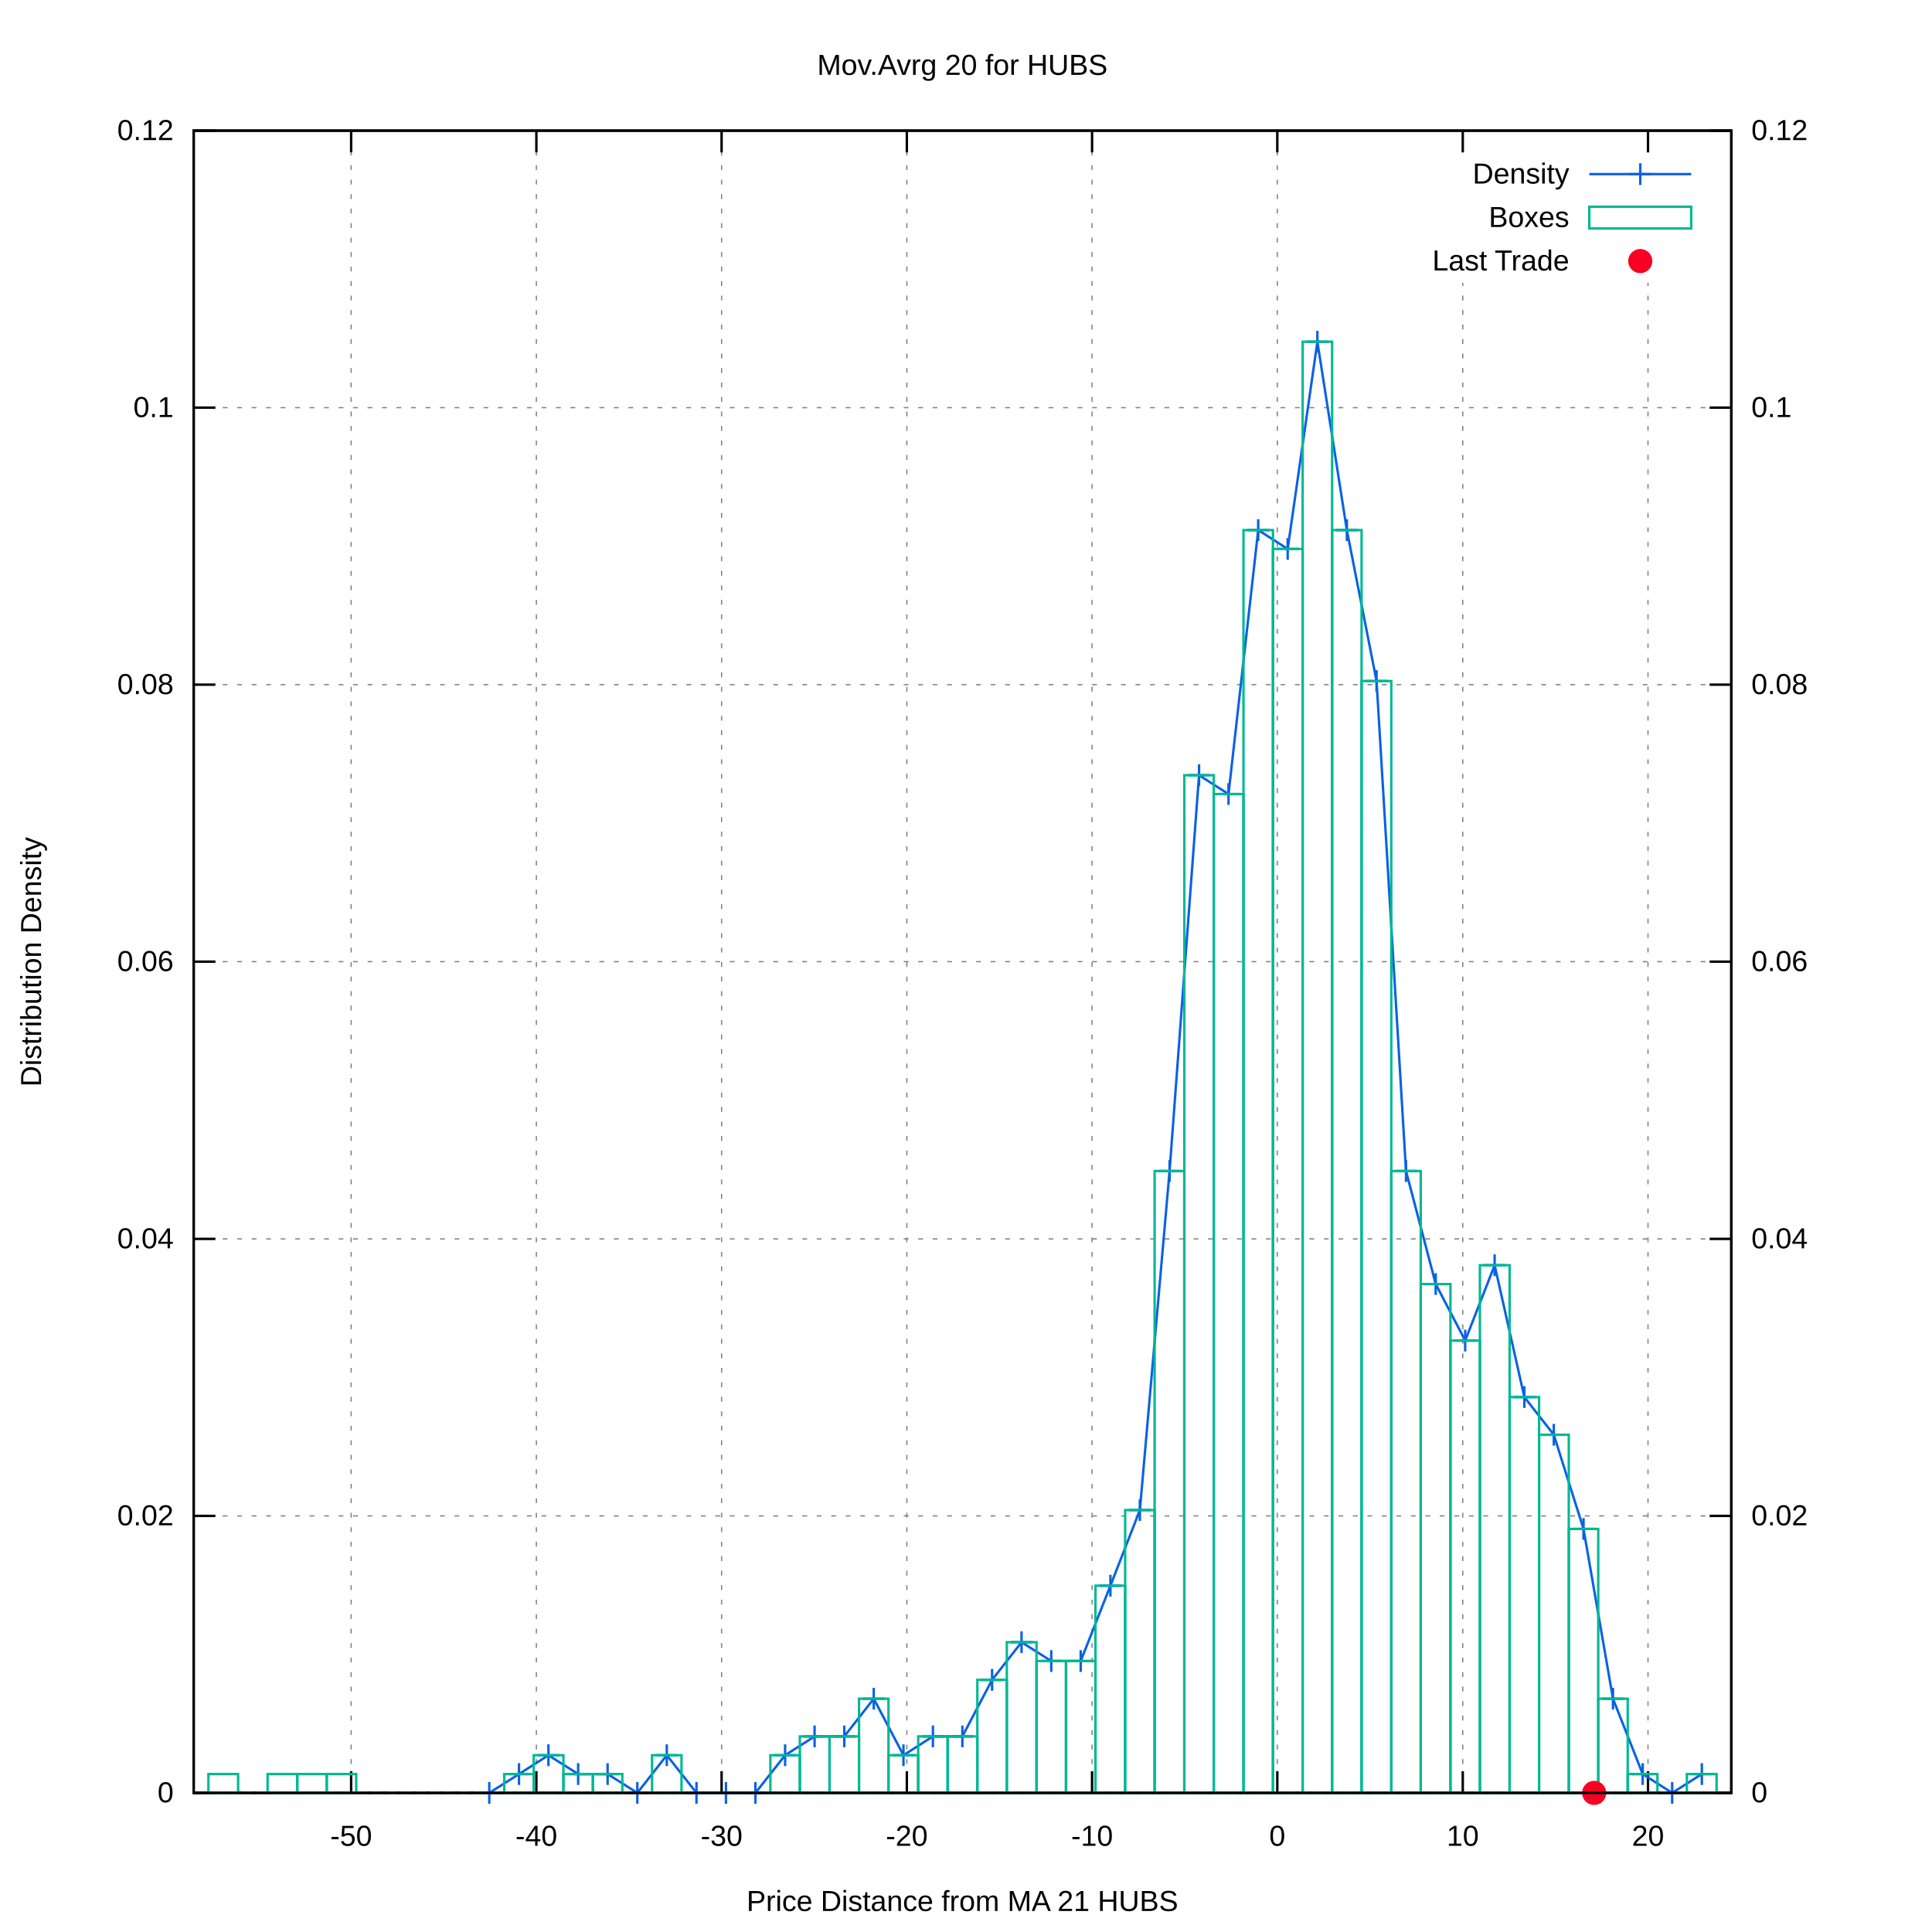
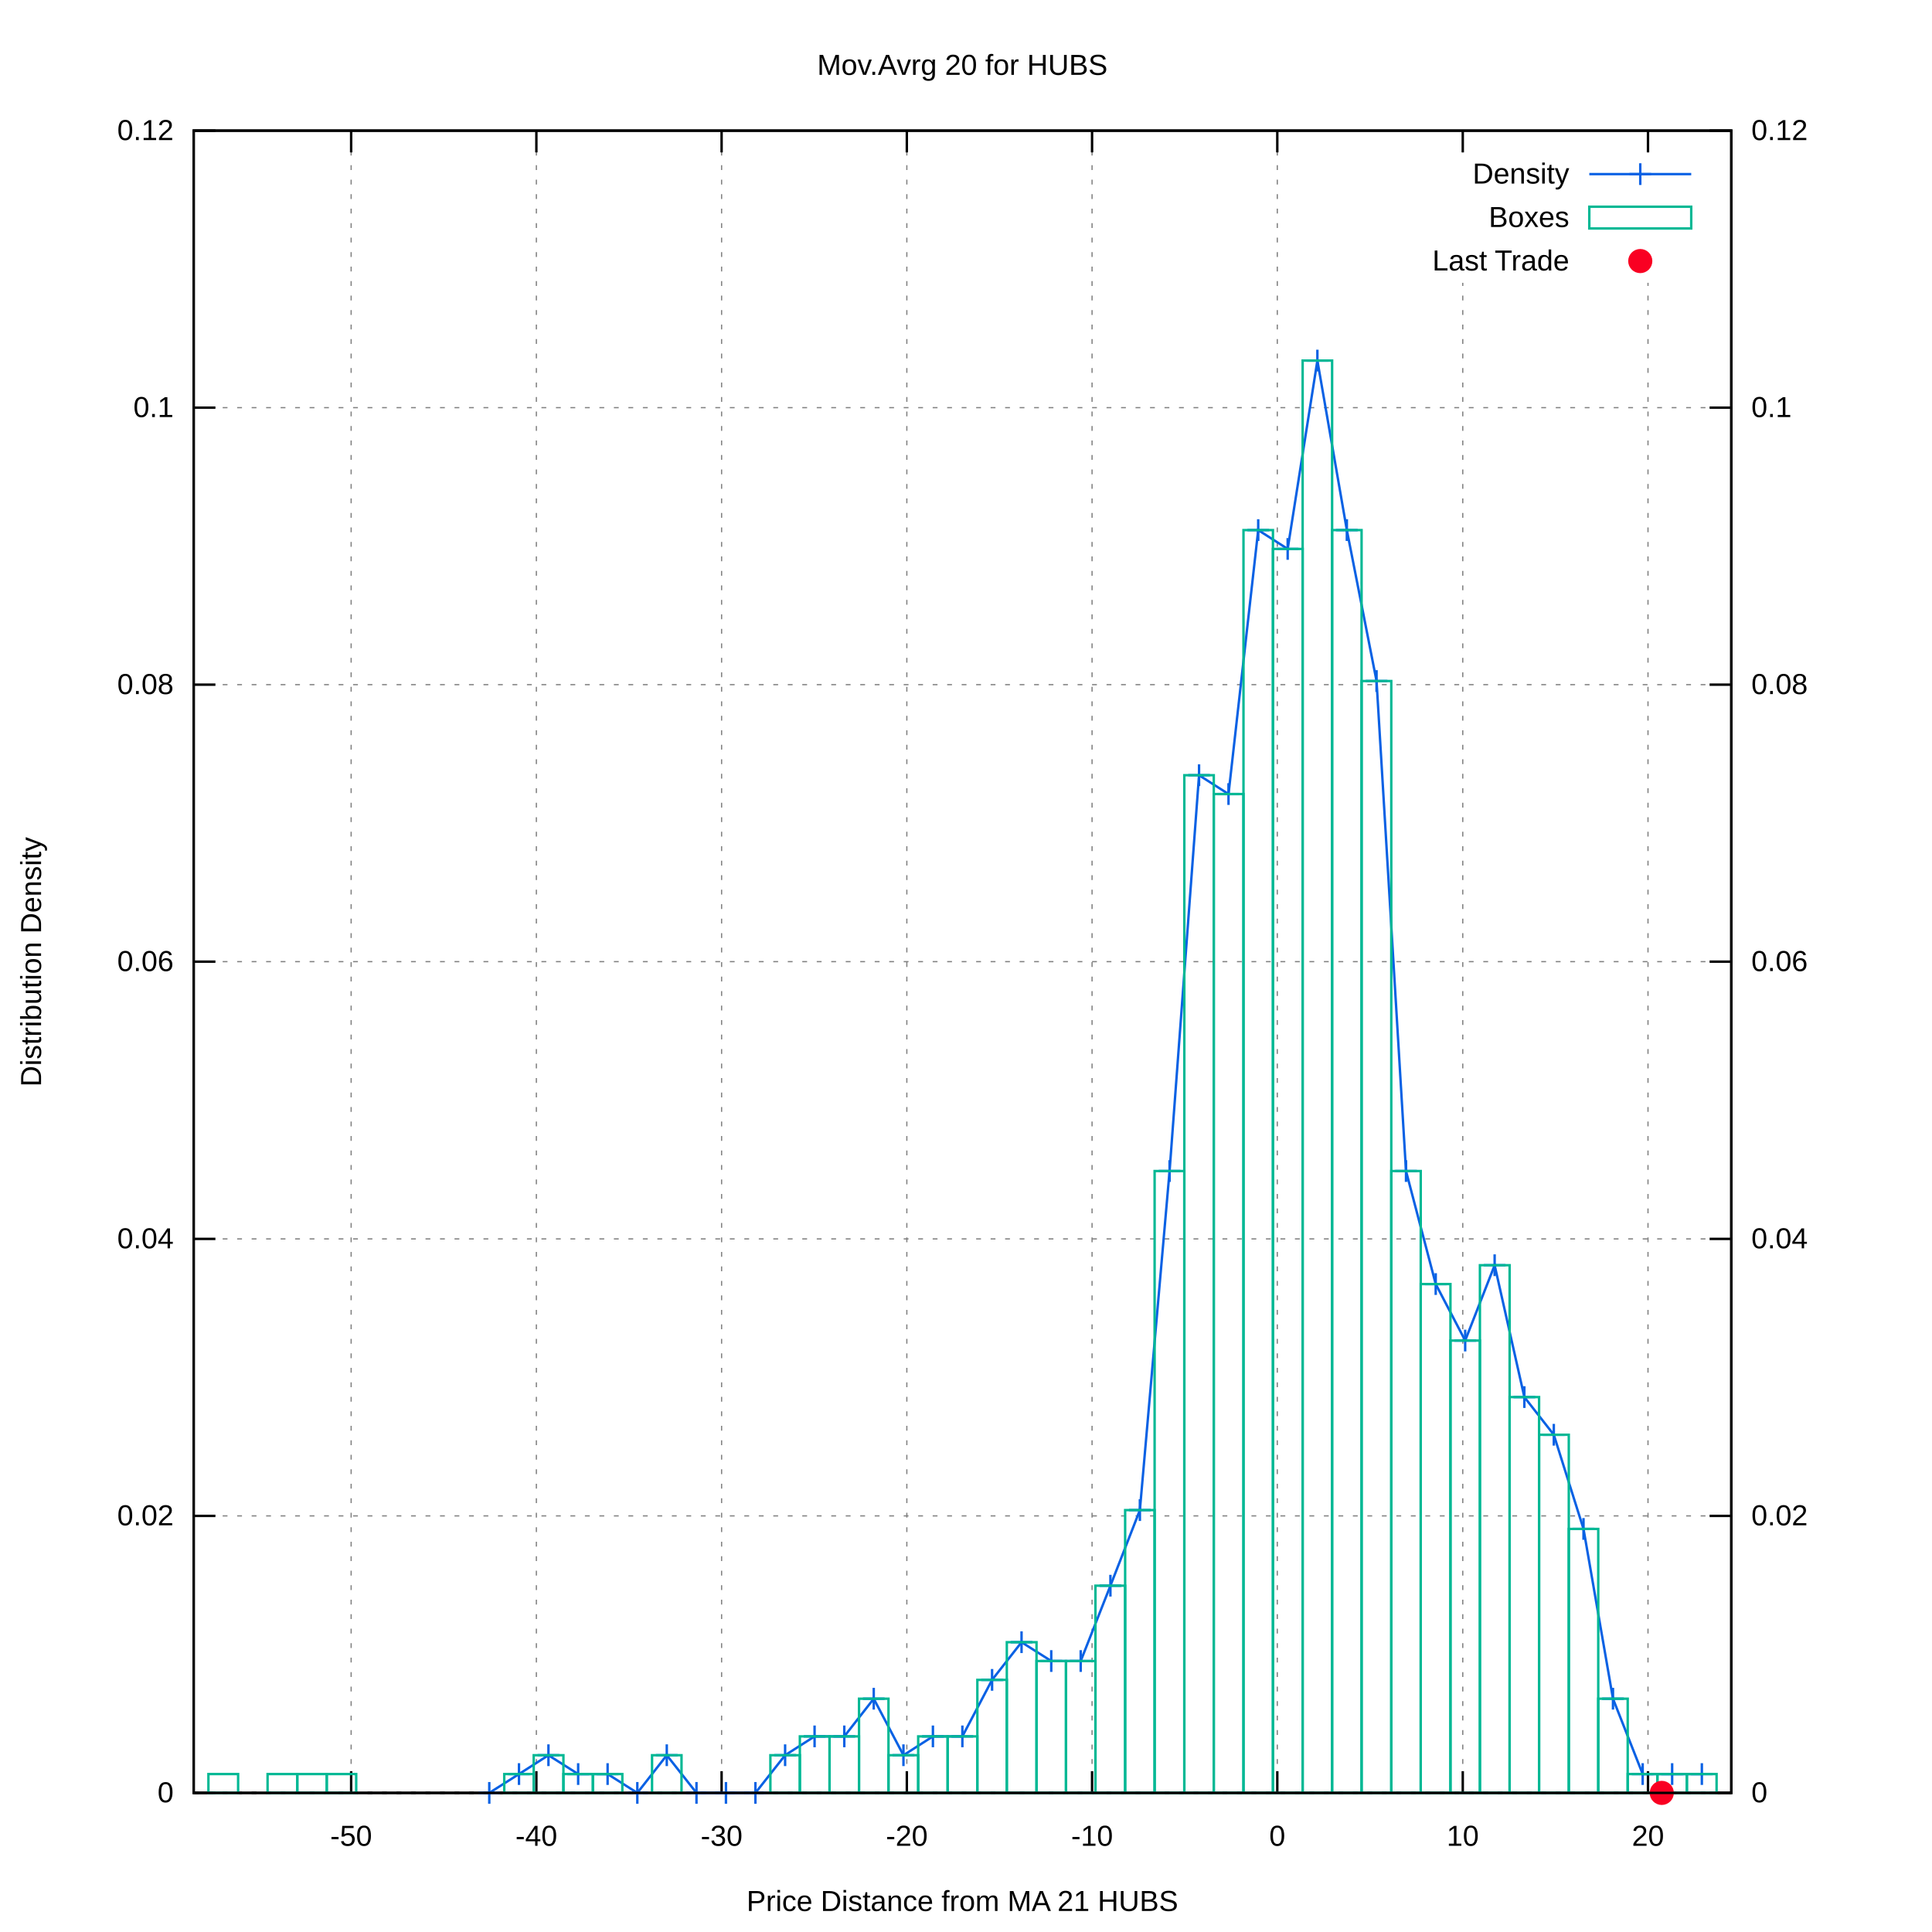
<svg xmlns="http://www.w3.org/2000/svg" xmlns:xlink="http://www.w3.org/1999/xlink" viewBox="0 0 800 800">
  <g id="gnuplot_canvas">
    <rect x="0" y="0" width="800" height="800" fill="#ffffff" />
    <defs>
      <circle id="gpDot" r="0.5" stroke-width="0.5" />
      <path id="gpPt0" stroke-width="0.222" stroke="currentColor" d="M-1,0 h2 M0,-1 v2" />
      <path id="gpPt1" stroke-width="0.222" stroke="currentColor" d="M-1,-1 L1,1 M1,-1 L-1,1" />
      <path id="gpPt2" stroke-width="0.222" stroke="currentColor" d="M-1,0 L1,0 M0,-1 L0,1 M-1,-1 L1,1 M-1,1 L1,-1" />
      <rect id="gpPt3" stroke-width="0.222" stroke="currentColor" x="-1" y="-1" width="2" height="2" />
      <rect id="gpPt4" stroke-width="0.222" stroke="currentColor" fill="currentColor" x="-1" y="-1" width="2" height="2" />
      <circle id="gpPt5" stroke-width="0.222" stroke="currentColor" cx="0" cy="0" r="1" />
      <use xlink:href="#gpPt5" id="gpPt6" fill="currentColor" stroke="none" />
      <path id="gpPt7" stroke-width="0.222" stroke="currentColor" d="M0,-1.33 L-1.33,0.67 L1.33,0.67 z" />
      <use xlink:href="#gpPt7" id="gpPt8" fill="currentColor" stroke="none" />
      <use xlink:href="#gpPt7" id="gpPt9" stroke="currentColor" transform="rotate(180)" />
      <use xlink:href="#gpPt9" id="gpPt10" fill="currentColor" stroke="none" />
      <use xlink:href="#gpPt3" id="gpPt11" stroke="currentColor" transform="rotate(45)" />
      <use xlink:href="#gpPt11" id="gpPt12" fill="currentColor" stroke="none" />
      <path id="gpPt13" stroke-width="0.222" stroke="currentColor" d="M0,1.330 L1.265,0.411 L0.782,-1.067 L-0.782,-1.076 L-1.265,0.411 z" />
      <use xlink:href="#gpPt13" id="gpPt14" fill="currentColor" stroke="none" />
      <filter id="textbox" filterUnits="objectBoundingBox" x="0" y="0" height="1" width="1">
        <feFlood flood-color="#FFFFFF" flood-opacity="1" result="bgnd" />
        <feComposite in="SourceGraphic" in2="bgnd" operator="atop" />
      </filter>
      <filter id="greybox" filterUnits="objectBoundingBox" x="0" y="0" height="1" width="1">
        <feFlood flood-color="lightgrey" flood-opacity="1" result="grey" />
        <feComposite in="SourceGraphic" in2="grey" operator="atop" />
      </filter>
    </defs>
    <g fill="none" color="#FFFFFF" stroke="black" stroke-width="1.00" stroke-linecap="butt" stroke-linejoin="miter">
</g>
    <g fill="none" color="black" stroke="currentColor" stroke-width="1.00" stroke-linecap="butt" stroke-linejoin="miter">
</g>
    <g fill="none" color="black" stroke="black" stroke-width="0.50" stroke-linecap="butt" stroke-linejoin="miter">
</g>
    <g fill="none" color="gray" stroke="currentColor" stroke-width="0.50" stroke-linecap="butt" stroke-linejoin="miter">
      <path stroke="gray" stroke-dasharray="2,4" class="gridline" d="M80.2,742.4 L716.9,742.4  " />
    </g>
    <g fill="none" color="gray" stroke="gray" stroke-width="1.00" stroke-linecap="butt" stroke-linejoin="miter">
</g>
    <g fill="none" color="black" stroke="currentColor" stroke-width="1.00" stroke-linecap="butt" stroke-linejoin="miter">
      <path stroke="black" d="M80.2,742.4 L89.2,742.4  " />
      <g transform="translate(71.9,746.3)" stroke="none" fill="black" font-family="arial" font-size="12.00" text-anchor="end">
        <text>
          <tspan font-family="arial"> 0</tspan>
        </text>
      </g>
    </g>
    <g fill="none" color="black" stroke="currentColor" stroke-width="1.00" stroke-linecap="butt" stroke-linejoin="miter">
</g>
    <g fill="none" color="black" stroke="black" stroke-width="0.50" stroke-linecap="butt" stroke-linejoin="miter">
</g>
    <g fill="none" color="gray" stroke="currentColor" stroke-width="0.50" stroke-linecap="butt" stroke-linejoin="miter">
      <path stroke="gray" stroke-dasharray="2,4" class="gridline" d="M80.2,627.7 L716.9,627.7  " />
    </g>
    <g fill="none" color="gray" stroke="gray" stroke-width="1.00" stroke-linecap="butt" stroke-linejoin="miter">
</g>
    <g fill="none" color="black" stroke="currentColor" stroke-width="1.00" stroke-linecap="butt" stroke-linejoin="miter">
      <path stroke="black" d="M80.2,627.7 L89.2,627.7  " />
      <g transform="translate(71.9,631.6)" stroke="none" fill="black" font-family="arial" font-size="12.00" text-anchor="end">
        <text>
          <tspan font-family="arial"> 0.02</tspan>
        </text>
      </g>
    </g>
    <g fill="none" color="black" stroke="currentColor" stroke-width="1.00" stroke-linecap="butt" stroke-linejoin="miter">
</g>
    <g fill="none" color="black" stroke="black" stroke-width="0.50" stroke-linecap="butt" stroke-linejoin="miter">
</g>
    <g fill="none" color="gray" stroke="currentColor" stroke-width="0.50" stroke-linecap="butt" stroke-linejoin="miter">
      <path stroke="gray" stroke-dasharray="2,4" class="gridline" d="M80.2,513.0 L716.9,513.0  " />
    </g>
    <g fill="none" color="gray" stroke="gray" stroke-width="1.00" stroke-linecap="butt" stroke-linejoin="miter">
</g>
    <g fill="none" color="black" stroke="currentColor" stroke-width="1.00" stroke-linecap="butt" stroke-linejoin="miter">
      <path stroke="black" d="M80.2,513.0 L89.2,513.0  " />
      <g transform="translate(71.9,516.9)" stroke="none" fill="black" font-family="arial" font-size="12.00" text-anchor="end">
        <text>
          <tspan font-family="arial"> 0.04</tspan>
        </text>
      </g>
    </g>
    <g fill="none" color="black" stroke="currentColor" stroke-width="1.00" stroke-linecap="butt" stroke-linejoin="miter">
</g>
    <g fill="none" color="black" stroke="black" stroke-width="0.50" stroke-linecap="butt" stroke-linejoin="miter">
</g>
    <g fill="none" color="gray" stroke="currentColor" stroke-width="0.50" stroke-linecap="butt" stroke-linejoin="miter">
      <path stroke="gray" stroke-dasharray="2,4" class="gridline" d="M80.2,398.2 L716.9,398.2  " />
    </g>
    <g fill="none" color="gray" stroke="gray" stroke-width="1.00" stroke-linecap="butt" stroke-linejoin="miter">
</g>
    <g fill="none" color="black" stroke="currentColor" stroke-width="1.00" stroke-linecap="butt" stroke-linejoin="miter">
      <path stroke="black" d="M80.2,398.2 L89.2,398.2  " />
      <g transform="translate(71.9,402.1)" stroke="none" fill="black" font-family="arial" font-size="12.00" text-anchor="end">
        <text>
          <tspan font-family="arial"> 0.06</tspan>
        </text>
      </g>
    </g>
    <g fill="none" color="black" stroke="currentColor" stroke-width="1.00" stroke-linecap="butt" stroke-linejoin="miter">
</g>
    <g fill="none" color="black" stroke="black" stroke-width="0.50" stroke-linecap="butt" stroke-linejoin="miter">
</g>
    <g fill="none" color="gray" stroke="currentColor" stroke-width="0.50" stroke-linecap="butt" stroke-linejoin="miter">
      <path stroke="gray" stroke-dasharray="2,4" class="gridline" d="M80.2,283.5 L716.9,283.5  " />
    </g>
    <g fill="none" color="gray" stroke="gray" stroke-width="1.00" stroke-linecap="butt" stroke-linejoin="miter">
</g>
    <g fill="none" color="black" stroke="currentColor" stroke-width="1.00" stroke-linecap="butt" stroke-linejoin="miter">
      <path stroke="black" d="M80.2,283.5 L89.2,283.5  " />
      <g transform="translate(71.9,287.4)" stroke="none" fill="black" font-family="arial" font-size="12.00" text-anchor="end">
        <text>
          <tspan font-family="arial"> 0.08</tspan>
        </text>
      </g>
    </g>
    <g fill="none" color="black" stroke="currentColor" stroke-width="1.00" stroke-linecap="butt" stroke-linejoin="miter">
</g>
    <g fill="none" color="black" stroke="black" stroke-width="0.50" stroke-linecap="butt" stroke-linejoin="miter">
</g>
    <g fill="none" color="gray" stroke="currentColor" stroke-width="0.50" stroke-linecap="butt" stroke-linejoin="miter">
      <path stroke="gray" stroke-dasharray="2,4" class="gridline" d="M80.2,168.8 L716.9,168.8  " />
    </g>
    <g fill="none" color="gray" stroke="gray" stroke-width="1.00" stroke-linecap="butt" stroke-linejoin="miter">
</g>
    <g fill="none" color="black" stroke="currentColor" stroke-width="1.00" stroke-linecap="butt" stroke-linejoin="miter">
      <path stroke="black" d="M80.2,168.8 L89.2,168.8  " />
      <g transform="translate(71.9,172.7)" stroke="none" fill="black" font-family="arial" font-size="12.00" text-anchor="end">
        <text>
          <tspan font-family="arial"> 0.1</tspan>
        </text>
      </g>
    </g>
    <g fill="none" color="black" stroke="currentColor" stroke-width="1.00" stroke-linecap="butt" stroke-linejoin="miter">
</g>
    <g fill="none" color="black" stroke="black" stroke-width="0.50" stroke-linecap="butt" stroke-linejoin="miter">
</g>
    <g fill="none" color="gray" stroke="currentColor" stroke-width="0.50" stroke-linecap="butt" stroke-linejoin="miter">
      <path stroke="gray" stroke-dasharray="2,4" class="gridline" d="M80.2,54.1 L716.9,54.1  " />
    </g>
    <g fill="none" color="gray" stroke="gray" stroke-width="1.00" stroke-linecap="butt" stroke-linejoin="miter">
</g>
    <g fill="none" color="black" stroke="currentColor" stroke-width="1.00" stroke-linecap="butt" stroke-linejoin="miter">
      <path stroke="black" d="M80.2,54.1 L89.2,54.1  " />
      <g transform="translate(71.9,58.0)" stroke="none" fill="black" font-family="arial" font-size="12.00" text-anchor="end">
        <text>
          <tspan font-family="arial"> 0.12</tspan>
        </text>
      </g>
    </g>
    <g fill="none" color="black" stroke="currentColor" stroke-width="1.00" stroke-linecap="butt" stroke-linejoin="miter">
</g>
    <g fill="none" color="black" stroke="black" stroke-width="0.50" stroke-linecap="butt" stroke-linejoin="miter">
</g>
    <g fill="none" color="gray" stroke="currentColor" stroke-width="0.50" stroke-linecap="butt" stroke-linejoin="miter">
      <path stroke="gray" stroke-dasharray="2,4" class="gridline" d="M145.4,742.4 L145.4,54.1  " />
    </g>
    <g fill="none" color="gray" stroke="gray" stroke-width="1.00" stroke-linecap="butt" stroke-linejoin="miter">
</g>
    <g fill="none" color="black" stroke="currentColor" stroke-width="1.00" stroke-linecap="butt" stroke-linejoin="miter">
      <path stroke="black" d="M145.4,742.4 L145.4,733.4 M145.4,54.1 L145.4,63.1  " />
      <g transform="translate(145.4,764.3)" stroke="none" fill="black" font-family="arial" font-size="12.00" text-anchor="middle">
        <text>
          <tspan font-family="arial">-50</tspan>
        </text>
      </g>
    </g>
    <g fill="none" color="black" stroke="currentColor" stroke-width="1.00" stroke-linecap="butt" stroke-linejoin="miter">
</g>
    <g fill="none" color="black" stroke="black" stroke-width="0.50" stroke-linecap="butt" stroke-linejoin="miter">
</g>
    <g fill="none" color="gray" stroke="currentColor" stroke-width="0.50" stroke-linecap="butt" stroke-linejoin="miter">
      <path stroke="gray" stroke-dasharray="2,4" class="gridline" d="M222.1,742.4 L222.1,54.1  " />
    </g>
    <g fill="none" color="gray" stroke="gray" stroke-width="1.00" stroke-linecap="butt" stroke-linejoin="miter">
</g>
    <g fill="none" color="black" stroke="currentColor" stroke-width="1.00" stroke-linecap="butt" stroke-linejoin="miter">
      <path stroke="black" d="M222.1,742.4 L222.1,733.4 M222.1,54.1 L222.1,63.1  " />
      <g transform="translate(222.1,764.3)" stroke="none" fill="black" font-family="arial" font-size="12.00" text-anchor="middle">
        <text>
          <tspan font-family="arial">-40</tspan>
        </text>
      </g>
    </g>
    <g fill="none" color="black" stroke="currentColor" stroke-width="1.00" stroke-linecap="butt" stroke-linejoin="miter">
</g>
    <g fill="none" color="black" stroke="black" stroke-width="0.50" stroke-linecap="butt" stroke-linejoin="miter">
</g>
    <g fill="none" color="gray" stroke="currentColor" stroke-width="0.50" stroke-linecap="butt" stroke-linejoin="miter">
      <path stroke="gray" stroke-dasharray="2,4" class="gridline" d="M298.8,742.4 L298.8,54.1  " />
    </g>
    <g fill="none" color="gray" stroke="gray" stroke-width="1.00" stroke-linecap="butt" stroke-linejoin="miter">
</g>
    <g fill="none" color="black" stroke="currentColor" stroke-width="1.00" stroke-linecap="butt" stroke-linejoin="miter">
      <path stroke="black" d="M298.8,742.4 L298.8,733.4 M298.8,54.1 L298.8,63.1  " />
      <g transform="translate(298.8,764.3)" stroke="none" fill="black" font-family="arial" font-size="12.00" text-anchor="middle">
        <text>
          <tspan font-family="arial">-30</tspan>
        </text>
      </g>
    </g>
    <g fill="none" color="black" stroke="currentColor" stroke-width="1.00" stroke-linecap="butt" stroke-linejoin="miter">
</g>
    <g fill="none" color="black" stroke="black" stroke-width="0.50" stroke-linecap="butt" stroke-linejoin="miter">
</g>
    <g fill="none" color="gray" stroke="currentColor" stroke-width="0.50" stroke-linecap="butt" stroke-linejoin="miter">
      <path stroke="gray" stroke-dasharray="2,4" class="gridline" d="M375.5,742.4 L375.5,54.1  " />
    </g>
    <g fill="none" color="gray" stroke="gray" stroke-width="1.00" stroke-linecap="butt" stroke-linejoin="miter">
</g>
    <g fill="none" color="black" stroke="currentColor" stroke-width="1.00" stroke-linecap="butt" stroke-linejoin="miter">
      <path stroke="black" d="M375.5,742.4 L375.5,733.4 M375.5,54.1 L375.5,63.1  " />
      <g transform="translate(375.5,764.3)" stroke="none" fill="black" font-family="arial" font-size="12.00" text-anchor="middle">
        <text>
          <tspan font-family="arial">-20</tspan>
        </text>
      </g>
    </g>
    <g fill="none" color="black" stroke="currentColor" stroke-width="1.00" stroke-linecap="butt" stroke-linejoin="miter">
</g>
    <g fill="none" color="black" stroke="black" stroke-width="0.50" stroke-linecap="butt" stroke-linejoin="miter">
</g>
    <g fill="none" color="gray" stroke="currentColor" stroke-width="0.50" stroke-linecap="butt" stroke-linejoin="miter">
      <path stroke="gray" stroke-dasharray="2,4" class="gridline" d="M452.2,742.4 L452.2,54.1  " />
    </g>
    <g fill="none" color="gray" stroke="gray" stroke-width="1.00" stroke-linecap="butt" stroke-linejoin="miter">
</g>
    <g fill="none" color="black" stroke="currentColor" stroke-width="1.00" stroke-linecap="butt" stroke-linejoin="miter">
      <path stroke="black" d="M452.2,742.4 L452.2,733.4 M452.2,54.1 L452.2,63.1  " />
      <g transform="translate(452.2,764.3)" stroke="none" fill="black" font-family="arial" font-size="12.00" text-anchor="middle">
        <text>
          <tspan font-family="arial">-10</tspan>
        </text>
      </g>
    </g>
    <g fill="none" color="black" stroke="currentColor" stroke-width="1.00" stroke-linecap="butt" stroke-linejoin="miter">
</g>
    <g fill="none" color="black" stroke="black" stroke-width="0.50" stroke-linecap="butt" stroke-linejoin="miter">
</g>
    <g fill="none" color="gray" stroke="currentColor" stroke-width="0.50" stroke-linecap="butt" stroke-linejoin="miter">
      <path stroke="gray" stroke-dasharray="2,4" class="gridline" d="M528.9,742.4 L528.9,54.1  " />
    </g>
    <g fill="none" color="gray" stroke="gray" stroke-width="1.00" stroke-linecap="butt" stroke-linejoin="miter">
</g>
    <g fill="none" color="black" stroke="currentColor" stroke-width="1.00" stroke-linecap="butt" stroke-linejoin="miter">
      <path stroke="black" d="M528.9,742.4 L528.9,733.4 M528.9,54.1 L528.9,63.1  " />
      <g transform="translate(528.9,764.3)" stroke="none" fill="black" font-family="arial" font-size="12.00" text-anchor="middle">
        <text>
          <tspan font-family="arial"> 0</tspan>
        </text>
      </g>
    </g>
    <g fill="none" color="black" stroke="currentColor" stroke-width="1.00" stroke-linecap="butt" stroke-linejoin="miter">
</g>
    <g fill="none" color="black" stroke="black" stroke-width="0.50" stroke-linecap="butt" stroke-linejoin="miter">
</g>
    <g fill="none" color="gray" stroke="currentColor" stroke-width="0.50" stroke-linecap="butt" stroke-linejoin="miter">
      <path stroke="gray" stroke-dasharray="2,4" class="gridline" d="M605.7,742.4 L605.7,117.1 M605.7,63.1 L605.7,54.1  " />
    </g>
    <g fill="none" color="gray" stroke="gray" stroke-width="1.00" stroke-linecap="butt" stroke-linejoin="miter">
</g>
    <g fill="none" color="black" stroke="currentColor" stroke-width="1.00" stroke-linecap="butt" stroke-linejoin="miter">
      <path stroke="black" d="M605.7,742.4 L605.7,733.4 M605.7,54.1 L605.7,63.1  " />
      <g transform="translate(605.7,764.3)" stroke="none" fill="black" font-family="arial" font-size="12.00" text-anchor="middle">
        <text>
          <tspan font-family="arial"> 10</tspan>
        </text>
      </g>
    </g>
    <g fill="none" color="black" stroke="currentColor" stroke-width="1.00" stroke-linecap="butt" stroke-linejoin="miter">
</g>
    <g fill="none" color="black" stroke="black" stroke-width="0.50" stroke-linecap="butt" stroke-linejoin="miter">
</g>
    <g fill="none" color="gray" stroke="currentColor" stroke-width="0.50" stroke-linecap="butt" stroke-linejoin="miter">
      <path stroke="gray" stroke-dasharray="2,4" class="gridline" d="M682.4,742.4 L682.4,117.1 M682.4,63.1 L682.4,54.1  " />
    </g>
    <g fill="none" color="gray" stroke="gray" stroke-width="1.00" stroke-linecap="butt" stroke-linejoin="miter">
</g>
    <g fill="none" color="black" stroke="currentColor" stroke-width="1.00" stroke-linecap="butt" stroke-linejoin="miter">
      <path stroke="black" d="M682.4,742.4 L682.4,733.4 M682.4,54.1 L682.4,63.1  " />
      <g transform="translate(682.4,764.3)" stroke="none" fill="black" font-family="arial" font-size="12.00" text-anchor="middle">
        <text>
          <tspan font-family="arial"> 20</tspan>
        </text>
      </g>
    </g>
    <g fill="none" color="black" stroke="currentColor" stroke-width="1.00" stroke-linecap="butt" stroke-linejoin="miter">
      <path stroke="black" d="M716.9,742.4 L707.9,742.4  " />
      <g transform="translate(725.2,746.3)" stroke="none" fill="black" font-family="arial" font-size="12.00" text-anchor="start">
        <text>
          <tspan font-family="arial"> 0</tspan>
        </text>
      </g>
    </g>
    <g fill="none" color="black" stroke="currentColor" stroke-width="1.00" stroke-linecap="butt" stroke-linejoin="miter">
      <path stroke="black" d="M716.9,627.7 L707.9,627.7  " />
      <g transform="translate(725.2,631.6)" stroke="none" fill="black" font-family="arial" font-size="12.00" text-anchor="start">
        <text>
          <tspan font-family="arial"> 0.02</tspan>
        </text>
      </g>
    </g>
    <g fill="none" color="black" stroke="currentColor" stroke-width="1.00" stroke-linecap="butt" stroke-linejoin="miter">
      <path stroke="black" d="M716.9,513.0 L707.9,513.0  " />
      <g transform="translate(725.2,516.9)" stroke="none" fill="black" font-family="arial" font-size="12.00" text-anchor="start">
        <text>
          <tspan font-family="arial"> 0.04</tspan>
        </text>
      </g>
    </g>
    <g fill="none" color="black" stroke="currentColor" stroke-width="1.00" stroke-linecap="butt" stroke-linejoin="miter">
      <path stroke="black" d="M716.9,398.2 L707.9,398.2  " />
      <g transform="translate(725.2,402.1)" stroke="none" fill="black" font-family="arial" font-size="12.00" text-anchor="start">
        <text>
          <tspan font-family="arial"> 0.06</tspan>
        </text>
      </g>
    </g>
    <g fill="none" color="black" stroke="currentColor" stroke-width="1.00" stroke-linecap="butt" stroke-linejoin="miter">
      <path stroke="black" d="M716.9,283.5 L707.9,283.5  " />
      <g transform="translate(725.2,287.4)" stroke="none" fill="black" font-family="arial" font-size="12.00" text-anchor="start">
        <text>
          <tspan font-family="arial"> 0.08</tspan>
        </text>
      </g>
    </g>
    <g fill="none" color="black" stroke="currentColor" stroke-width="1.00" stroke-linecap="butt" stroke-linejoin="miter">
      <path stroke="black" d="M716.9,168.8 L707.9,168.8  " />
      <g transform="translate(725.2,172.7)" stroke="none" fill="black" font-family="arial" font-size="12.00" text-anchor="start">
        <text>
          <tspan font-family="arial"> 0.1</tspan>
        </text>
      </g>
    </g>
    <g fill="none" color="black" stroke="currentColor" stroke-width="1.00" stroke-linecap="butt" stroke-linejoin="miter">
      <path stroke="black" d="M716.9,54.1 L707.9,54.1  " />
      <g transform="translate(725.2,58.0)" stroke="none" fill="black" font-family="arial" font-size="12.00" text-anchor="start">
        <text>
          <tspan font-family="arial"> 0.12</tspan>
        </text>
      </g>
    </g>
    <g fill="none" color="black" stroke="currentColor" stroke-width="1.00" stroke-linecap="butt" stroke-linejoin="miter">
</g>
    <g fill="none" color="gray" stroke="currentColor" stroke-width="1.00" stroke-linecap="butt" stroke-linejoin="miter">
      <path stroke="black" stroke-dasharray="2,4" d="M80.2,742.4 L716.9,742.4  " />
    </g>
    <g fill="none" color="black" stroke="currentColor" stroke-width="1.00" stroke-linecap="butt" stroke-linejoin="miter">
      <path stroke="black" d="M80.2,54.1 L80.2,742.4 L716.9,742.4 L716.9,54.1 L80.2,54.1 Z  " />
    </g>
    <g fill="none" color="black" stroke="currentColor" stroke-width="1.00" stroke-linecap="butt" stroke-linejoin="miter">
      <g transform="translate(17.0,398.3) rotate(270)" stroke="none" fill="black" font-family="arial" font-size="12.00" text-anchor="middle">
        <text>
          <tspan font-family="arial">Distribution Density</tspan>
        </text>
      </g>
    </g>
    <g fill="none" color="black" stroke="currentColor" stroke-width="1.00" stroke-linecap="butt" stroke-linejoin="miter">
      <g transform="translate(398.5,791.3)" stroke="none" fill="black" font-family="arial" font-size="12.00" text-anchor="middle">
        <text>
          <tspan font-family="arial">Price Distance from MA 21 HUBS</tspan>
        </text>
      </g>
    </g>
    <g fill="none" color="black" stroke="currentColor" stroke-width="1.00" stroke-linecap="butt" stroke-linejoin="miter">
      <g transform="translate(398.5,31.0)" stroke="none" fill="black" font-family="arial" font-size="12.00" text-anchor="middle">
        <text>
          <tspan font-family="arial">Mov.Avrg 20 for HUBS </tspan>
        </text>
      </g>
    </g>
    <g id="gnuplot_plot_1">
      <g fill="none" color="black" stroke="currentColor" stroke-width="1.00" stroke-linecap="butt" stroke-linejoin="miter">
        <g transform="translate(649.8,76.0)" stroke="none" fill="black" font-family="arial" font-size="12.00" text-anchor="end">
          <text>
            <tspan font-family="arial">Density</tspan>
          </text>
        </g>
      </g>
      <g fill="none" color="black" stroke="currentColor" stroke-width="1.00" stroke-linecap="butt" stroke-linejoin="miter">
-         <path stroke="rgb(  9,  97, 228)" d="M658.1,72.1 L700.3,72.1 M202.6,742.4 L214.9,734.6 L227.1,726.8 L239.4,734.6 L251.6,734.6 L263.9,742.4   L276.1,726.8 L288.4,742.4 L300.6,742.4 L312.8,742.4 L325.1,726.8 L337.3,719.0 L349.6,719.0 L361.8,703.4   L374.1,726.8 L386.3,719.0 L398.5,719.0 L410.8,695.6 L423.0,680.0 L435.3,687.8 L447.5,687.8 L459.8,656.6   L472.0,625.3 L484.3,484.9 L496.5,321.0 L508.7,328.8 L521.0,219.5 L533.2,227.3 L545.5,141.5 L557.7,219.5   L570.0,282.0 L582.2,484.9 L594.5,531.7 L606.7,555.1 L618.9,523.9 L631.2,578.5 L643.4,594.1 L655.7,633.1   L667.9,703.4 L680.2,734.6 L692.4,742.4 L704.7,734.6  " />
+         <path stroke="rgb(  9,  97, 228)" d="M658.1,72.1 L700.3,72.1 M202.6,742.4 L214.9,734.6 L227.1,726.8 L239.4,734.6 L251.6,734.6 L263.9,742.4   L276.1,726.8 L288.4,742.4 L300.6,742.4 L312.8,742.4 L325.1,726.8 L337.3,719.0 L349.6,719.0 L361.8,703.4   L374.1,726.8 L386.3,719.0 L398.5,719.0 L410.8,695.6 L423.0,680.0 L435.3,687.8 L447.5,687.8 L459.8,656.6   L472.0,625.3 L484.3,484.9 L496.5,321.0 L508.7,328.8 L521.0,219.5 L533.2,227.3 L545.5,149.3 L557.7,219.5   L570.0,282.0 L582.2,484.9 L594.5,531.7 L606.7,555.1 L618.9,523.9 L631.2,578.5 L643.4,594.1 L655.7,633.1   L667.9,703.4 L680.2,734.6 L692.4,734.6 L704.7,734.6  " />
        <use xlink:href="#gpPt0" transform="translate(202.6,742.4) scale(4.50)" color="rgb(  9,  97, 228)" />
        <use xlink:href="#gpPt0" transform="translate(214.9,734.6) scale(4.50)" color="rgb(  9,  97, 228)" />
        <use xlink:href="#gpPt0" transform="translate(227.1,726.8) scale(4.50)" color="rgb(  9,  97, 228)" />
        <use xlink:href="#gpPt0" transform="translate(239.4,734.6) scale(4.50)" color="rgb(  9,  97, 228)" />
        <use xlink:href="#gpPt0" transform="translate(251.6,734.6) scale(4.50)" color="rgb(  9,  97, 228)" />
        <use xlink:href="#gpPt0" transform="translate(263.9,742.4) scale(4.50)" color="rgb(  9,  97, 228)" />
        <use xlink:href="#gpPt0" transform="translate(276.1,726.8) scale(4.50)" color="rgb(  9,  97, 228)" />
        <use xlink:href="#gpPt0" transform="translate(288.4,742.4) scale(4.50)" color="rgb(  9,  97, 228)" />
        <use xlink:href="#gpPt0" transform="translate(300.6,742.4) scale(4.50)" color="rgb(  9,  97, 228)" />
        <use xlink:href="#gpPt0" transform="translate(312.8,742.4) scale(4.50)" color="rgb(  9,  97, 228)" />
        <use xlink:href="#gpPt0" transform="translate(325.1,726.8) scale(4.50)" color="rgb(  9,  97, 228)" />
        <use xlink:href="#gpPt0" transform="translate(337.3,719.0) scale(4.50)" color="rgb(  9,  97, 228)" />
        <use xlink:href="#gpPt0" transform="translate(349.6,719.0) scale(4.50)" color="rgb(  9,  97, 228)" />
        <use xlink:href="#gpPt0" transform="translate(361.8,703.4) scale(4.50)" color="rgb(  9,  97, 228)" />
        <use xlink:href="#gpPt0" transform="translate(374.1,726.8) scale(4.50)" color="rgb(  9,  97, 228)" />
        <use xlink:href="#gpPt0" transform="translate(386.3,719.0) scale(4.50)" color="rgb(  9,  97, 228)" />
        <use xlink:href="#gpPt0" transform="translate(398.5,719.0) scale(4.50)" color="rgb(  9,  97, 228)" />
        <use xlink:href="#gpPt0" transform="translate(410.8,695.6) scale(4.50)" color="rgb(  9,  97, 228)" />
        <use xlink:href="#gpPt0" transform="translate(423.0,680.0) scale(4.50)" color="rgb(  9,  97, 228)" />
        <use xlink:href="#gpPt0" transform="translate(435.3,687.8) scale(4.50)" color="rgb(  9,  97, 228)" />
        <use xlink:href="#gpPt0" transform="translate(447.5,687.8) scale(4.50)" color="rgb(  9,  97, 228)" />
        <use xlink:href="#gpPt0" transform="translate(459.8,656.6) scale(4.50)" color="rgb(  9,  97, 228)" />
        <use xlink:href="#gpPt0" transform="translate(472.0,625.3) scale(4.50)" color="rgb(  9,  97, 228)" />
        <use xlink:href="#gpPt0" transform="translate(484.3,484.9) scale(4.50)" color="rgb(  9,  97, 228)" />
        <use xlink:href="#gpPt0" transform="translate(496.5,321.0) scale(4.50)" color="rgb(  9,  97, 228)" />
        <use xlink:href="#gpPt0" transform="translate(508.7,328.8) scale(4.50)" color="rgb(  9,  97, 228)" />
        <use xlink:href="#gpPt0" transform="translate(521.0,219.5) scale(4.50)" color="rgb(  9,  97, 228)" />
        <use xlink:href="#gpPt0" transform="translate(533.2,227.3) scale(4.50)" color="rgb(  9,  97, 228)" />
-         <use xlink:href="#gpPt0" transform="translate(545.5,141.5) scale(4.50)" color="rgb(  9,  97, 228)" />
+         <use xlink:href="#gpPt0" transform="translate(545.5,149.3) scale(4.50)" color="rgb(  9,  97, 228)" />
        <use xlink:href="#gpPt0" transform="translate(557.7,219.5) scale(4.50)" color="rgb(  9,  97, 228)" />
        <use xlink:href="#gpPt0" transform="translate(570.0,282.0) scale(4.50)" color="rgb(  9,  97, 228)" />
        <use xlink:href="#gpPt0" transform="translate(582.2,484.9) scale(4.50)" color="rgb(  9,  97, 228)" />
        <use xlink:href="#gpPt0" transform="translate(594.5,531.7) scale(4.50)" color="rgb(  9,  97, 228)" />
        <use xlink:href="#gpPt0" transform="translate(606.7,555.1) scale(4.50)" color="rgb(  9,  97, 228)" />
        <use xlink:href="#gpPt0" transform="translate(618.9,523.9) scale(4.50)" color="rgb(  9,  97, 228)" />
        <use xlink:href="#gpPt0" transform="translate(631.2,578.5) scale(4.50)" color="rgb(  9,  97, 228)" />
        <use xlink:href="#gpPt0" transform="translate(643.4,594.1) scale(4.50)" color="rgb(  9,  97, 228)" />
        <use xlink:href="#gpPt0" transform="translate(655.7,633.1) scale(4.50)" color="rgb(  9,  97, 228)" />
        <use xlink:href="#gpPt0" transform="translate(667.9,703.4) scale(4.50)" color="rgb(  9,  97, 228)" />
        <use xlink:href="#gpPt0" transform="translate(680.2,734.6) scale(4.50)" color="rgb(  9,  97, 228)" />
-         <use xlink:href="#gpPt0" transform="translate(692.4,742.4) scale(4.50)" color="rgb(  9,  97, 228)" />
+         <use xlink:href="#gpPt0" transform="translate(692.4,734.6) scale(4.50)" color="rgb(  9,  97, 228)" />
        <use xlink:href="#gpPt0" transform="translate(704.7,734.6) scale(4.50)" color="rgb(  9,  97, 228)" />
        <use xlink:href="#gpPt0" transform="translate(679.2,72.1) scale(4.50)" color="rgb(  9,  97, 228)" />
      </g>
    </g>
    <g id="gnuplot_plot_2">
      <g fill="none" color="black" stroke="currentColor" stroke-width="1.00" stroke-linecap="butt" stroke-linejoin="miter">
        <g transform="translate(649.8,94.0)" stroke="none" fill="black" font-family="arial" font-size="12.00" text-anchor="end">
          <text>
            <tspan font-family="arial">Boxes</tspan>
          </text>
        </g>
      </g>
      <g fill="none" color="black" stroke="currentColor" stroke-width="1.00" stroke-linecap="butt" stroke-linejoin="miter">
        <path stroke="rgb(  0, 184, 148)" d="M658.1,94.6 L700.3,94.6 L700.3,85.6 L658.1,85.6 L658.1,94.6 Z  " />
        <path stroke="rgb(  0, 184, 148)" d="M86.3,742.4 L86.3,734.6 L98.6,734.6 L98.6,742.4 L86.3,742.4 Z  " />
        <path stroke="rgb(  0, 184, 148)" d="M110.8,742.4 L110.8,734.6 L123.1,734.6 L123.1,742.4 L110.8,742.4 Z  " />
        <path stroke="rgb(  0, 184, 148)" d="M123.1,742.4 L123.1,734.6 L135.3,734.6 L135.3,742.4 L123.1,742.4 Z  " />
        <path stroke="rgb(  0, 184, 148)" d="M135.3,742.4 L135.3,734.6 L147.5,734.6 L147.5,742.4 L135.3,742.4 Z  " />
        <path stroke="rgb(  0, 184, 148)" d="M208.8,742.4 L208.8,734.6 L221.0,734.6 L221.0,742.4 L208.8,742.4 Z  " />
        <path stroke="rgb(  0, 184, 148)" d="M221.0,742.4 L221.0,726.8 L233.3,726.8 L233.3,742.4 L221.0,742.4 Z  " />
        <path stroke="rgb(  0, 184, 148)" d="M233.3,742.4 L233.3,734.6 L245.5,734.6 L245.5,742.4 L233.3,742.4 Z  " />
        <path stroke="rgb(  0, 184, 148)" d="M245.5,742.4 L245.5,734.6 L257.7,734.6 L257.7,742.4 L245.5,742.4 Z  " />
        <path stroke="rgb(  0, 184, 148)" d="M270.0,742.4 L270.0,726.8 L282.2,726.8 L282.2,742.4 L270.0,742.4 Z  " />
        <path stroke="rgb(  0, 184, 148)" d="M319.0,742.4 L319.0,726.8 L331.2,726.8 L331.2,742.4 L319.0,742.4 Z  " />
        <path stroke="rgb(  0, 184, 148)" d="M331.2,742.4 L331.2,719.0 L343.5,719.0 L343.5,742.4 L331.2,742.4 Z  " />
        <path stroke="rgb(  0, 184, 148)" d="M343.5,742.4 L343.5,719.0 L355.7,719.0 L355.7,742.4 L343.5,742.4 Z  " />
        <path stroke="rgb(  0, 184, 148)" d="M355.7,742.4 L355.7,703.4 L367.9,703.4 L367.9,742.4 L355.7,742.4 Z  " />
        <path stroke="rgb(  0, 184, 148)" d="M367.9,742.4 L367.9,726.8 L380.2,726.8 L380.2,742.4 L367.9,742.4 Z  " />
        <path stroke="rgb(  0, 184, 148)" d="M380.2,742.4 L380.2,719.0 L392.4,719.0 L392.4,742.4 L380.2,742.4 Z  " />
        <path stroke="rgb(  0, 184, 148)" d="M392.4,742.4 L392.4,719.0 L404.7,719.0 L404.7,742.4 L392.4,742.4 Z  " />
        <path stroke="rgb(  0, 184, 148)" d="M404.7,742.4 L404.7,695.6 L416.9,695.6 L416.9,742.4 L404.7,742.4 Z  " />
        <path stroke="rgb(  0, 184, 148)" d="M416.9,742.4 L416.9,680.0 L429.2,680.0 L429.2,742.4 L416.9,742.4 Z  " />
        <path stroke="rgb(  0, 184, 148)" d="M429.2,742.4 L429.2,687.8 L441.4,687.8 L441.4,742.4 L429.2,742.4 Z  " />
        <path stroke="rgb(  0, 184, 148)" d="M441.4,742.4 L441.4,687.8 L453.6,687.8 L453.6,742.4 L441.4,742.4 Z  " />
        <path stroke="rgb(  0, 184, 148)" d="M453.6,742.4 L453.6,656.6 L465.9,656.6 L465.9,742.4 L453.6,742.4 Z  " />
        <path stroke="rgb(  0, 184, 148)" d="M465.9,742.4 L465.9,625.3 L478.1,625.3 L478.1,742.4 L465.9,742.4 Z  " />
        <path stroke="rgb(  0, 184, 148)" d="M478.1,742.4 L478.1,484.9 L490.4,484.9 L490.4,742.4 L478.1,742.4 Z  " />
        <path stroke="rgb(  0, 184, 148)" d="M490.4,742.4 L490.4,321.0 L502.6,321.0 L502.6,742.4 L490.4,742.4 Z  " />
        <path stroke="rgb(  0, 184, 148)" d="M502.6,742.4 L502.6,328.8 L514.9,328.8 L514.9,742.4 L502.6,742.4 Z  " />
        <path stroke="rgb(  0, 184, 148)" d="M514.9,742.4 L514.9,219.5 L527.1,219.5 L527.1,742.4 L514.9,742.4 Z  " />
        <path stroke="rgb(  0, 184, 148)" d="M527.1,742.4 L527.1,227.3 L539.4,227.3 L539.4,742.4 L527.1,742.4 Z  " />
-         <path stroke="rgb(  0, 184, 148)" d="M539.4,742.4 L539.4,141.5 L551.6,141.5 L551.6,742.4 L539.4,742.4 Z  " />
+         <path stroke="rgb(  0, 184, 148)" d="M539.4,742.4 L539.4,149.3 L551.6,149.3 L551.6,742.4 L539.4,742.4 Z  " />
        <path stroke="rgb(  0, 184, 148)" d="M551.6,742.4 L551.6,219.5 L563.8,219.5 L563.8,742.4 L551.6,742.4 Z  " />
        <path stroke="rgb(  0, 184, 148)" d="M563.8,742.4 L563.8,282.0 L576.1,282.0 L576.1,742.4 L563.8,742.4 Z  " />
        <path stroke="rgb(  0, 184, 148)" d="M576.1,742.4 L576.1,484.9 L588.3,484.9 L588.3,742.4 L576.1,742.4 Z  " />
        <path stroke="rgb(  0, 184, 148)" d="M588.3,742.4 L588.3,531.7 L600.6,531.7 L600.6,742.4 L588.3,742.4 Z  " />
        <path stroke="rgb(  0, 184, 148)" d="M600.6,742.4 L600.6,555.1 L612.8,555.1 L612.8,742.4 L600.6,742.4 Z  " />
        <path stroke="rgb(  0, 184, 148)" d="M612.8,742.4 L612.8,523.9 L625.1,523.9 L625.1,742.4 L612.8,742.4 Z  " />
        <path stroke="rgb(  0, 184, 148)" d="M625.1,742.4 L625.1,578.5 L637.3,578.5 L637.3,742.4 L625.1,742.4 Z  " />
        <path stroke="rgb(  0, 184, 148)" d="M637.3,742.4 L637.3,594.1 L649.6,594.1 L649.6,742.4 L637.3,742.4 Z  " />
        <path stroke="rgb(  0, 184, 148)" d="M649.6,742.4 L649.6,633.1 L661.8,633.1 L661.8,742.4 L649.6,742.4 Z  " />
        <path stroke="rgb(  0, 184, 148)" d="M661.8,742.4 L661.8,703.4 L674.0,703.4 L674.0,742.4 L661.8,742.4 Z  " />
        <path stroke="rgb(  0, 184, 148)" d="M674.0,742.4 L674.0,734.6 L686.3,734.6 L686.3,742.4 L674.0,742.4 Z  " />
+         <path stroke="rgb(  0, 184, 148)" d="M686.3,742.4 L686.3,734.6 L698.5,734.6 L698.5,742.4 L686.3,742.4 Z  " />
        <path stroke="rgb(  0, 184, 148)" d="M698.5,742.4 L698.5,734.6 L710.8,734.6 L710.8,742.4 L698.5,742.4 Z  " />
      </g>
    </g>
    <g id="gnuplot_plot_3">
      <g fill="none" color="black" stroke="currentColor" stroke-width="1.00" stroke-linecap="butt" stroke-linejoin="miter">
        <g transform="translate(649.8,112.0)" stroke="none" fill="black" font-family="arial" font-size="12.00" text-anchor="end">
          <text>
            <tspan font-family="arial">Last Trade</tspan>
          </text>
        </g>
      </g>
      <g fill="none" color="black" stroke="currentColor" stroke-width="1.00" stroke-linecap="butt" stroke-linejoin="miter">
-         <use xlink:href="#gpPt6" transform="translate(660.1,742.4) scale(4.50)" color="rgb(249,   0,  34)" />
+         <use xlink:href="#gpPt6" transform="translate(688.1,742.4) scale(4.50)" color="rgb(249,   0,  34)" />
        <use xlink:href="#gpPt6" transform="translate(679.2,108.1) scale(4.50)" color="rgb(249,   0,  34)" />
      </g>
    </g>
    <g fill="none" color="#FFFFFF" stroke="rgb(249,   0,  34)" stroke-width="2.00" stroke-linecap="butt" stroke-linejoin="miter">
</g>
    <g fill="none" color="black" stroke="currentColor" stroke-width="2.00" stroke-linecap="butt" stroke-linejoin="miter">
</g>
    <g fill="none" color="black" stroke="black" stroke-width="1.00" stroke-linecap="butt" stroke-linejoin="miter">
</g>
    <g fill="none" color="black" stroke="currentColor" stroke-width="1.00" stroke-linecap="butt" stroke-linejoin="miter">
      <path stroke="black" d="M80.2,54.1 L80.2,742.4 L716.9,742.4 L716.9,54.1 L80.2,54.1 Z  " />
    </g>
    <g fill="none" color="black" stroke="currentColor" stroke-width="1.00" stroke-linecap="butt" stroke-linejoin="miter">
</g>
  </g>
</svg>
